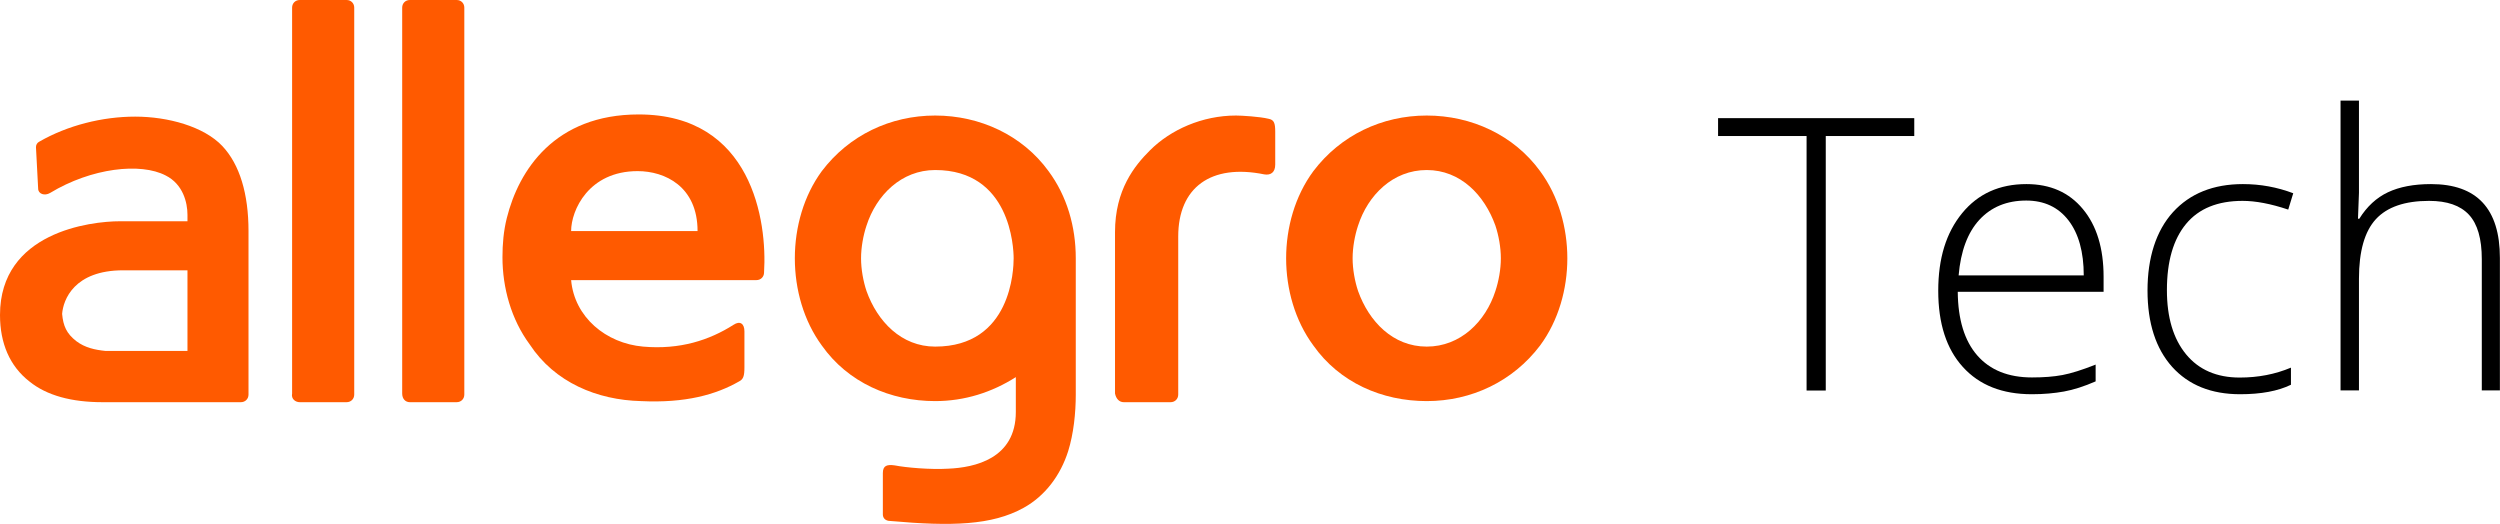
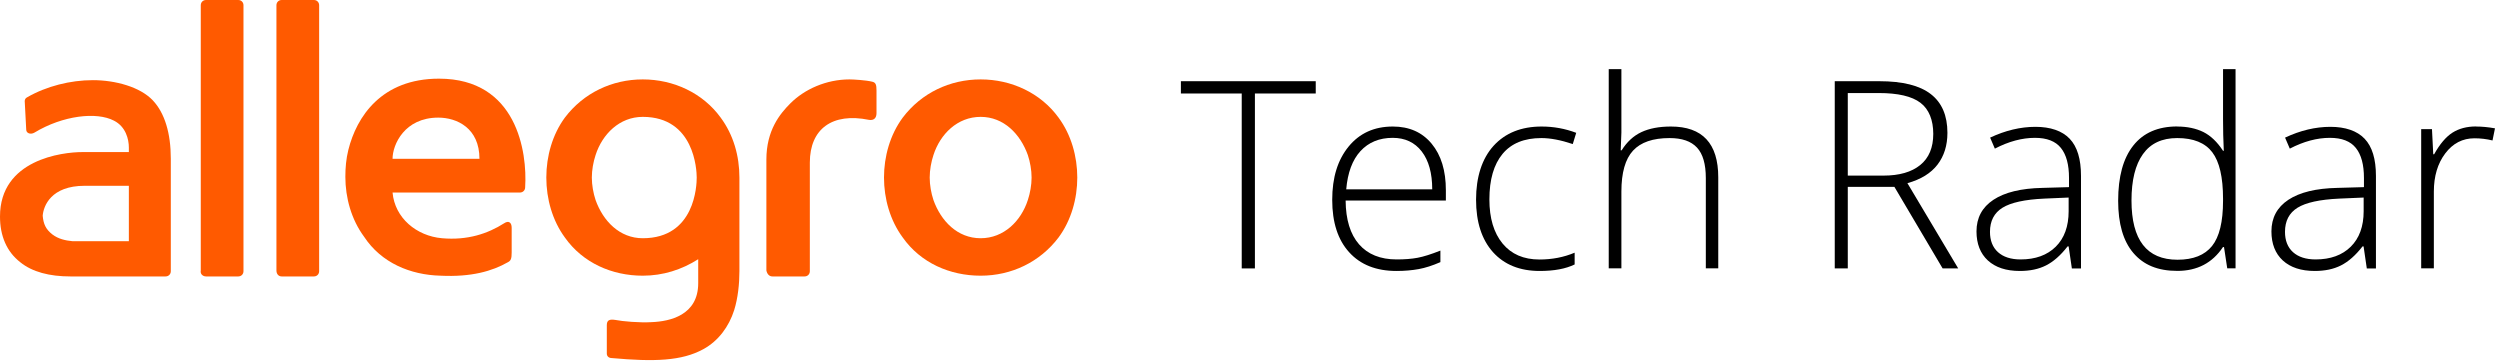
- <svg xmlns="http://www.w3.org/2000/svg" id="b" viewBox="0 0 229.37 48.07">
+ <svg xmlns="http://www.w3.org/2000/svg" id="b" viewBox="0 0 333.71 48.07">
  <defs>
-     <style>.d,.e{stroke-width:0px;}.e{fill:#ff5a00;}</style>
+     <style>.d{fill:#ff5a00;}</style>
  </defs>
  <g id="c">
-     <path class="e" d="m130.9,36.8c4.1,0,7.9-1.8,10.4-5.1,1.7-2.3,2.5-5.2,2.5-8s-.8-5.7-2.5-8c-2.4-3.3-6.3-5.1-10.4-5.1s-7.9,1.8-10.4,5.1c-1.7,2.3-2.5,5.2-2.5,8s.8,5.7,2.5,8c2.4,3.4,6.3,5.1,10.4,5.1m-6.3-16.1c.9-2.8,3.2-5.1,6.3-5.1s5.3,2.3,6.3,5.1c.3.9.5,2,.5,3s-.2,2.1-.5,3c-.9,2.8-3.2,5.1-6.3,5.1s-5.3-2.3-6.3-5.1c-.3-.9-.5-2-.5-3s.2-2.1.5-3" />
-     <path class="e" d="m37.6,36.9h4.3c.4,0,.7-.3.7-.7V.7c0-.4-.3-.7-.7-.7h-4.3c-.4,0-.7.3-.7.7v35.4c0,.5.3.8.7.8" />
-     <path class="e" d="m27.5,36.9h4.3c.4,0,.7-.3.7-.7V.7c0-.4-.3-.7-.7-.7h-4.3c-.4,0-.7.3-.7.7v35.4c-.1.5.3.8.7.8" />
-     <path class="e" d="m103.1,36.9h4.3c.4,0,.7-.3.7-.7v-14.5c0-4.5,3-6.7,7.9-5.7.6.1,1-.2,1-.9v-3c0-.8-.1-1.1-.6-1.2-.8-.2-2.5-.3-3-.3-3.1,0-6,1.3-7.9,3.2-1.4,1.4-3.2,3.6-3.2,7.5v14.8c.1.5.4.8.8.8" />
-     <path class="e" d="m85.8,36.8c2.7,0,5.2-.8,7.4-2.2v3.2c0,4.3-3.8,5.1-6.2,5.2-1.6.1-3.9-.1-4.9-.3-.7-.1-1.1,0-1.1.7v3.8c0,.3.2.6.7.6,5.6.5,9.3.4,12.2-1.2,2-1.1,3.4-3,4.1-5.2.5-1.6.7-3.5.7-5.2v-12.5c0-2.9-.8-5.7-2.5-8-2.4-3.3-6.3-5.1-10.4-5.1s-7.9,1.8-10.4,5.1c-3.3,4.5-3.3,11.5,0,16,2.4,3.4,6.3,5.1,10.4,5.1m-6.3-16.1c.9-2.8,3.2-5.1,6.3-5.1,6.9,0,7.2,7.1,7.2,8.1s-.2,8.1-7.2,8.1c-3.1,0-5.3-2.3-6.3-5.1-.3-.9-.5-2-.5-3s.2-2.1.5-3" />
-     <path class="e" d="m58.8,36.8c4.1.2,6.9-.6,9-1.8.4-.2.5-.5.5-1.3v-3.3c0-.7-.4-1-1-.6-2.2,1.4-4.9,2.3-8.3,2-3.4-.3-6.3-2.7-6.6-6.1h17c.4,0,.7-.3.7-.7.3-4.7-1.1-14.5-11.5-14.5-7.7,0-11,5.1-12.1,9.5-.3,1.2-.4,2.4-.4,3.6,0,2.8.8,5.7,2.5,8,2.3,3.5,6.2,5.1,10.2,5.2m-.3-21.1c2.5,0,5.5,1.4,5.5,5.5h-11.6c0-1.9,1.6-5.5,6.1-5.5" />
-     <path class="e" d="m2.7,35c1.6,1.3,3.9,1.9,6.7,1.9h12.7c.4,0,.7-.3.7-.7v-15c0-3.4-.8-6.1-2.4-7.8-1.7-1.8-5-2.7-8-2.7s-6.2.8-8.8,2.3c-.2.1-.3.3-.3.5l.2,3.8c0,.5.6.7,1.1.4,3.8-2.3,8.3-2.8,10.6-1.6,1.6.8,2,2.5,2,3.6v.6h-6.2c-2.7,0-11,1-11,8.6,0,2.6.9,4.7,2.7,6.1m8.6-10.2h5.9v7.4h-7.5c-1-.1-1.9-.3-2.7-.9-.9-.7-1.2-1.4-1.3-2.5.1-1.3,1.1-4,5.6-4" />
-     <path class="d" d="m167.51,35.83h-1.76V12.48h-8.12v-1.64h18v1.64h-8.12v23.34Z" />
-     <path class="d" d="m186.41,36.17c-2.7,0-4.81-.83-6.32-2.5-1.51-1.66-2.26-3.99-2.26-6.99s.73-5.33,2.19-7.12c1.46-1.78,3.42-2.67,5.9-2.67,2.19,0,3.91.76,5.18,2.29,1.27,1.53,1.9,3.6,1.9,6.22v1.37h-13.38c.02,2.55.62,4.5,1.79,5.84,1.17,1.34,2.84,2.02,5.02,2.02,1.06,0,1.99-.07,2.79-.22.8-.15,1.82-.47,3.05-.96v1.54c-1.05.46-2.02.77-2.9.93s-1.87.25-2.94.25Zm-.5-17.77c-1.79,0-3.22.59-4.31,1.77-1.08,1.18-1.71,2.88-1.9,5.1h11.48c0-2.15-.47-3.84-1.4-5.05-.93-1.21-2.23-1.82-3.88-1.82Z" />
-     <path class="d" d="m205.53,36.17c-2.66,0-4.73-.84-6.24-2.51-1.5-1.68-2.26-4.01-2.26-7.01s.78-5.47,2.34-7.19c1.56-1.71,3.7-2.57,6.41-2.57,1.61,0,3.14.28,4.62.84l-.46,1.5c-1.61-.54-3-.8-4.19-.8-2.28,0-4.01.7-5.18,2.11-1.17,1.41-1.76,3.43-1.76,6.08,0,2.51.59,4.47,1.76,5.89,1.17,1.42,2.81,2.13,4.92,2.13,1.69,0,3.25-.3,4.7-.91v1.57c-1.19.58-2.74.87-4.67.87Z" />
-     <path class="d" d="m227.7,35.83v-12.05c0-1.87-.39-3.23-1.18-4.08-.79-.85-2-1.27-3.66-1.27-2.22,0-3.85.56-4.88,1.68s-1.55,2.94-1.55,5.46v10.25h-1.69V9.23h1.69v8.46l-.09,2.38h.12c.7-1.12,1.57-1.93,2.63-2.43,1.06-.5,2.38-.75,3.95-.75,4.21,0,6.32,2.26,6.32,6.78v12.15h-1.67Z" />
+     <path class="d" d="M130.9,36.8c4.1,0,7.9-1.8,10.4-5.1,1.7-2.3,2.5-5.2,2.5-8s-.8-5.7-2.5-8c-2.4-3.3-6.3-5.1-10.4-5.1s-7.9,1.8-10.4,5.1c-1.7,2.3-2.5,5.2-2.5,8s.8,5.7,2.5,8c2.4,3.4,6.3,5.1,10.4,5.1M124.6,20.7c.9-2.8,3.2-5.1,6.3-5.1s5.3,2.3,6.3,5.1c.3.9.5,2,.5,3s-.2,2.1-.5,3c-.9,2.8-3.2,5.1-6.3,5.1s-5.3-2.3-6.3-5.1c-.3-.9-.5-2-.5-3s.2-2.1.5-3" />
+     <path class="d" d="M37.6,36.9h4.3c.4,0,.7-.3.7-.7V.7c0-.4-.3-.7-.7-.7h-4.3c-.4,0-.7.3-.7.7v35.4c0,.5.3.8.7.8" />
+     <path class="d" d="M27.5,36.9h4.3c.4,0,.7-.3.7-.7V.7c0-.4-.3-.7-.7-.7h-4.3c-.4,0-.7.3-.7.7v35.4c-.1.5.3.8.7.8" />
+     <path class="d" d="M103.1,36.9h4.3c.4,0,.7-.3.7-.7v-14.5c0-4.5,3-6.7,7.9-5.7.6.1,1-.2,1-.9v-3c0-.8-.1-1.1-.6-1.2-.8-.2-2.5-.3-3-.3-3.1,0-6,1.3-7.9,3.2-1.4,1.4-3.2,3.6-3.2,7.5v14.8c.1.5.4.8.8.8" />
+     <path class="d" d="M85.8,36.8c2.7,0,5.2-.8,7.4-2.2v3.2c0,4.3-3.8,5.1-6.2,5.2-1.6.1-3.9-.1-4.9-.3-.7-.1-1.1,0-1.1.7v3.8c0,.3.2.6.7.6,5.6.5,9.3.4,12.2-1.2,2-1.1,3.4-3,4.1-5.2.5-1.6.7-3.5.7-5.2v-12.5c0-2.9-.8-5.7-2.5-8-2.4-3.3-6.3-5.1-10.4-5.1s-7.9,1.8-10.4,5.1c-3.3,4.5-3.3,11.5,0,16,2.4,3.4,6.3,5.1,10.4,5.1M79.5,20.7c.9-2.8,3.2-5.1,6.3-5.1,6.9,0,7.2,7.1,7.2,8.1s-.2,8.1-7.2,8.1c-3.1,0-5.3-2.3-6.3-5.1-.3-.9-.5-2-.5-3s.2-2.1.5-3" />
+     <path class="d" d="M58.8,36.8c4.1.2,6.9-.6,9-1.8.4-.2.5-.5.5-1.3v-3.3c0-.7-.4-1-1-.6-2.2,1.4-4.9,2.3-8.3,2-3.4-.3-6.3-2.7-6.6-6.1h17c.4,0,.7-.3.7-.7.3-4.7-1.1-14.5-11.5-14.5-7.7,0-11,5.1-12.1,9.5-.3,1.2-.4,2.4-.4,3.6,0,2.8.8,5.7,2.5,8,2.3,3.5,6.2,5.1,10.2,5.2M58.5,15.7c2.5,0,5.5,1.4,5.5,5.5h-11.6c0-1.9,1.6-5.5,6.1-5.5" />
+     <path class="d" d="M2.7,35c1.6,1.3,3.9,1.9,6.7,1.9h12.7c.4,0,.7-.3.7-.7v-15c0-3.4-.8-6.1-2.4-7.8-1.7-1.8-5-2.7-8-2.7s-6.2.8-8.8,2.3c-.2.1-.3.3-.3.5l.2,3.8c0,.5.6.7,1.1.4,3.8-2.3,8.3-2.8,10.6-1.6,1.6.8,2,2.5,2,3.6v.6h-6.2c-2.7,0-11,1-11,8.6,0,2.6.9,4.7,2.7,6.1M11.3,24.8h5.9v7.4h-7.5c-1-.1-1.9-.3-2.7-.9-.9-.7-1.2-1.4-1.3-2.5.1-1.3,1.1-4,5.6-4" />
+     <path d="M167.51,35.83h-1.76V12.48h-8.12v-1.64h18v1.64h-8.12v23.34Z" />
+     <path d="M186.41,36.17c-2.7,0-4.81-.83-6.32-2.5-1.51-1.66-2.26-3.99-2.26-6.99s.73-5.33,2.19-7.12c1.46-1.78,3.42-2.67,5.9-2.67,2.19,0,3.91.76,5.18,2.29,1.27,1.53,1.9,3.6,1.9,6.22v1.37h-13.38c.02,2.55.62,4.5,1.79,5.84,1.17,1.34,2.84,2.02,5.02,2.02,1.06,0,1.99-.07,2.79-.22.8-.15,1.82-.47,3.05-.96v1.54c-1.05.46-2.02.77-2.9.93s-1.87.25-2.94.25ZM185.91,18.4c-1.79,0-3.22.59-4.31,1.77-1.08,1.18-1.71,2.88-1.9,5.1h11.48c0-2.15-.47-3.84-1.4-5.05-.93-1.21-2.23-1.82-3.88-1.82Z" />
+     <path d="M205.53,36.17c-2.66,0-4.73-.84-6.24-2.51-1.5-1.68-2.26-4.01-2.26-7.01s.78-5.47,2.34-7.19c1.56-1.71,3.7-2.57,6.41-2.57,1.61,0,3.14.28,4.62.84l-.46,1.5c-1.61-.54-3-.8-4.19-.8-2.28,0-4.01.7-5.18,2.11-1.17,1.41-1.76,3.43-1.76,6.08,0,2.51.59,4.47,1.76,5.89,1.17,1.42,2.81,2.13,4.92,2.13,1.69,0,3.25-.3,4.7-.91v1.57c-1.19.58-2.74.87-4.67.87Z" />
+     <path d="M227.7,35.83v-12.05c0-1.87-.39-3.23-1.18-4.08-.79-.85-2-1.27-3.66-1.27-2.22,0-3.85.56-4.88,1.68s-1.55,2.94-1.55,5.46v10.25h-1.69V9.23h1.69v8.46l-.09,2.38h.12c.7-1.12,1.57-1.93,2.63-2.43,1.06-.5,2.38-.75,3.95-.75,4.21,0,6.32,2.26,6.32,6.78v12.15h-1.67Z" />
+     <path d="M246.65,24.94v10.89h-1.74V10.84h5.95c3.1,0,5.39.57,6.87,1.72,1.48,1.14,2.22,2.87,2.22,5.17,0,1.67-.44,3.09-1.32,4.24-.88,1.15-2.22,1.98-4.02,2.48l6.78,11.38h-2.08l-6.44-10.89h-6.2ZM246.65,23.44h4.77c2.11,0,3.74-.47,4.9-1.41,1.16-.94,1.74-2.33,1.74-4.16s-.57-3.29-1.71-4.15c-1.14-.87-3-1.3-5.57-1.3h-4.13v11.02Z" />
+     <path d="M276.56,35.83l-.43-2.94h-.14c-.93,1.2-1.89,2.04-2.88,2.54-.99.5-2.15.74-3.5.74-1.82,0-3.24-.47-4.26-1.4-1.01-.93-1.52-2.23-1.52-3.88,0-1.81.75-3.22,2.26-4.22,1.51-1,3.69-1.53,6.55-1.59l3.54-.1v-1.23c0-1.77-.36-3.1-1.08-4-.72-.9-1.87-1.35-3.47-1.35-1.72,0-3.5.48-5.35,1.44l-.63-1.47c2.04-.96,4.06-1.44,6.05-1.44s3.56.53,4.57,1.59c1.01,1.06,1.51,2.71,1.51,4.96v12.36h-1.25ZM269.72,34.63c1.98,0,3.55-.57,4.69-1.7,1.14-1.13,1.72-2.71,1.72-4.73v-1.83l-3.25.14c-2.61.12-4.47.53-5.58,1.22-1.11.69-1.67,1.76-1.67,3.22,0,1.16.36,2.07,1.07,2.71.71.64,1.72.97,3.02.97Z" />
+     <path d="M290.62,16.89c1.34,0,2.51.25,3.49.73.98.49,1.86,1.33,2.63,2.51h.1c-.07-1.44-.1-2.84-.1-4.22v-6.68h1.67v26.59h-1.11l-.43-2.84h-.14c-1.41,2.12-3.44,3.18-6.08,3.18s-4.52-.8-5.88-2.39c-1.36-1.59-2.03-3.92-2.03-6.97,0-3.21.67-5.67,2.02-7.37,1.34-1.7,3.3-2.55,5.86-2.55ZM290.62,18.43c-2.03,0-3.55.71-4.57,2.14-1.02,1.42-1.53,3.49-1.53,6.2,0,5.26,2.04,7.9,6.14,7.9,2.1,0,3.63-.61,4.61-1.83.98-1.22,1.47-3.23,1.47-6.03v-.29c0-2.87-.48-4.94-1.44-6.2s-2.52-1.89-4.67-1.89Z" />
+     <path d="M315.93,35.83l-.43-2.94h-.14c-.93,1.2-1.89,2.04-2.88,2.54-.99.5-2.15.74-3.5.74-1.82,0-3.24-.47-4.26-1.4-1.01-.93-1.52-2.23-1.52-3.88,0-1.81.75-3.22,2.26-4.22,1.51-1,3.69-1.53,6.55-1.59l3.54-.1v-1.23c0-1.77-.36-3.1-1.08-4-.72-.9-1.87-1.35-3.47-1.35-1.72,0-3.5.48-5.35,1.44l-.63-1.47c2.04-.96,4.06-1.44,6.05-1.44s3.56.53,4.57,1.59c1.01,1.06,1.51,2.71,1.51,4.96v12.36h-1.25ZM309.1,34.63c1.98,0,3.55-.57,4.69-1.7,1.14-1.13,1.72-2.71,1.72-4.73v-1.83l-3.25.14c-2.61.12-4.47.53-5.58,1.22-1.11.69-1.67,1.76-1.67,3.22,0,1.16.36,2.07,1.07,2.71.71.64,1.72.97,3.02.97Z" />
+     <path d="M330.51,16.89c.79,0,1.63.08,2.53.24l-.33,1.62c-.77-.19-1.58-.29-2.41-.29-1.58,0-2.88.67-3.9,2.02-1.01,1.34-1.52,3.04-1.52,5.09v10.25h-1.69v-18.58h1.44l.17,3.35h.12c.76-1.37,1.58-2.33,2.44-2.88.87-.55,1.91-.83,3.14-.83Z" />
  </g>
</svg>
